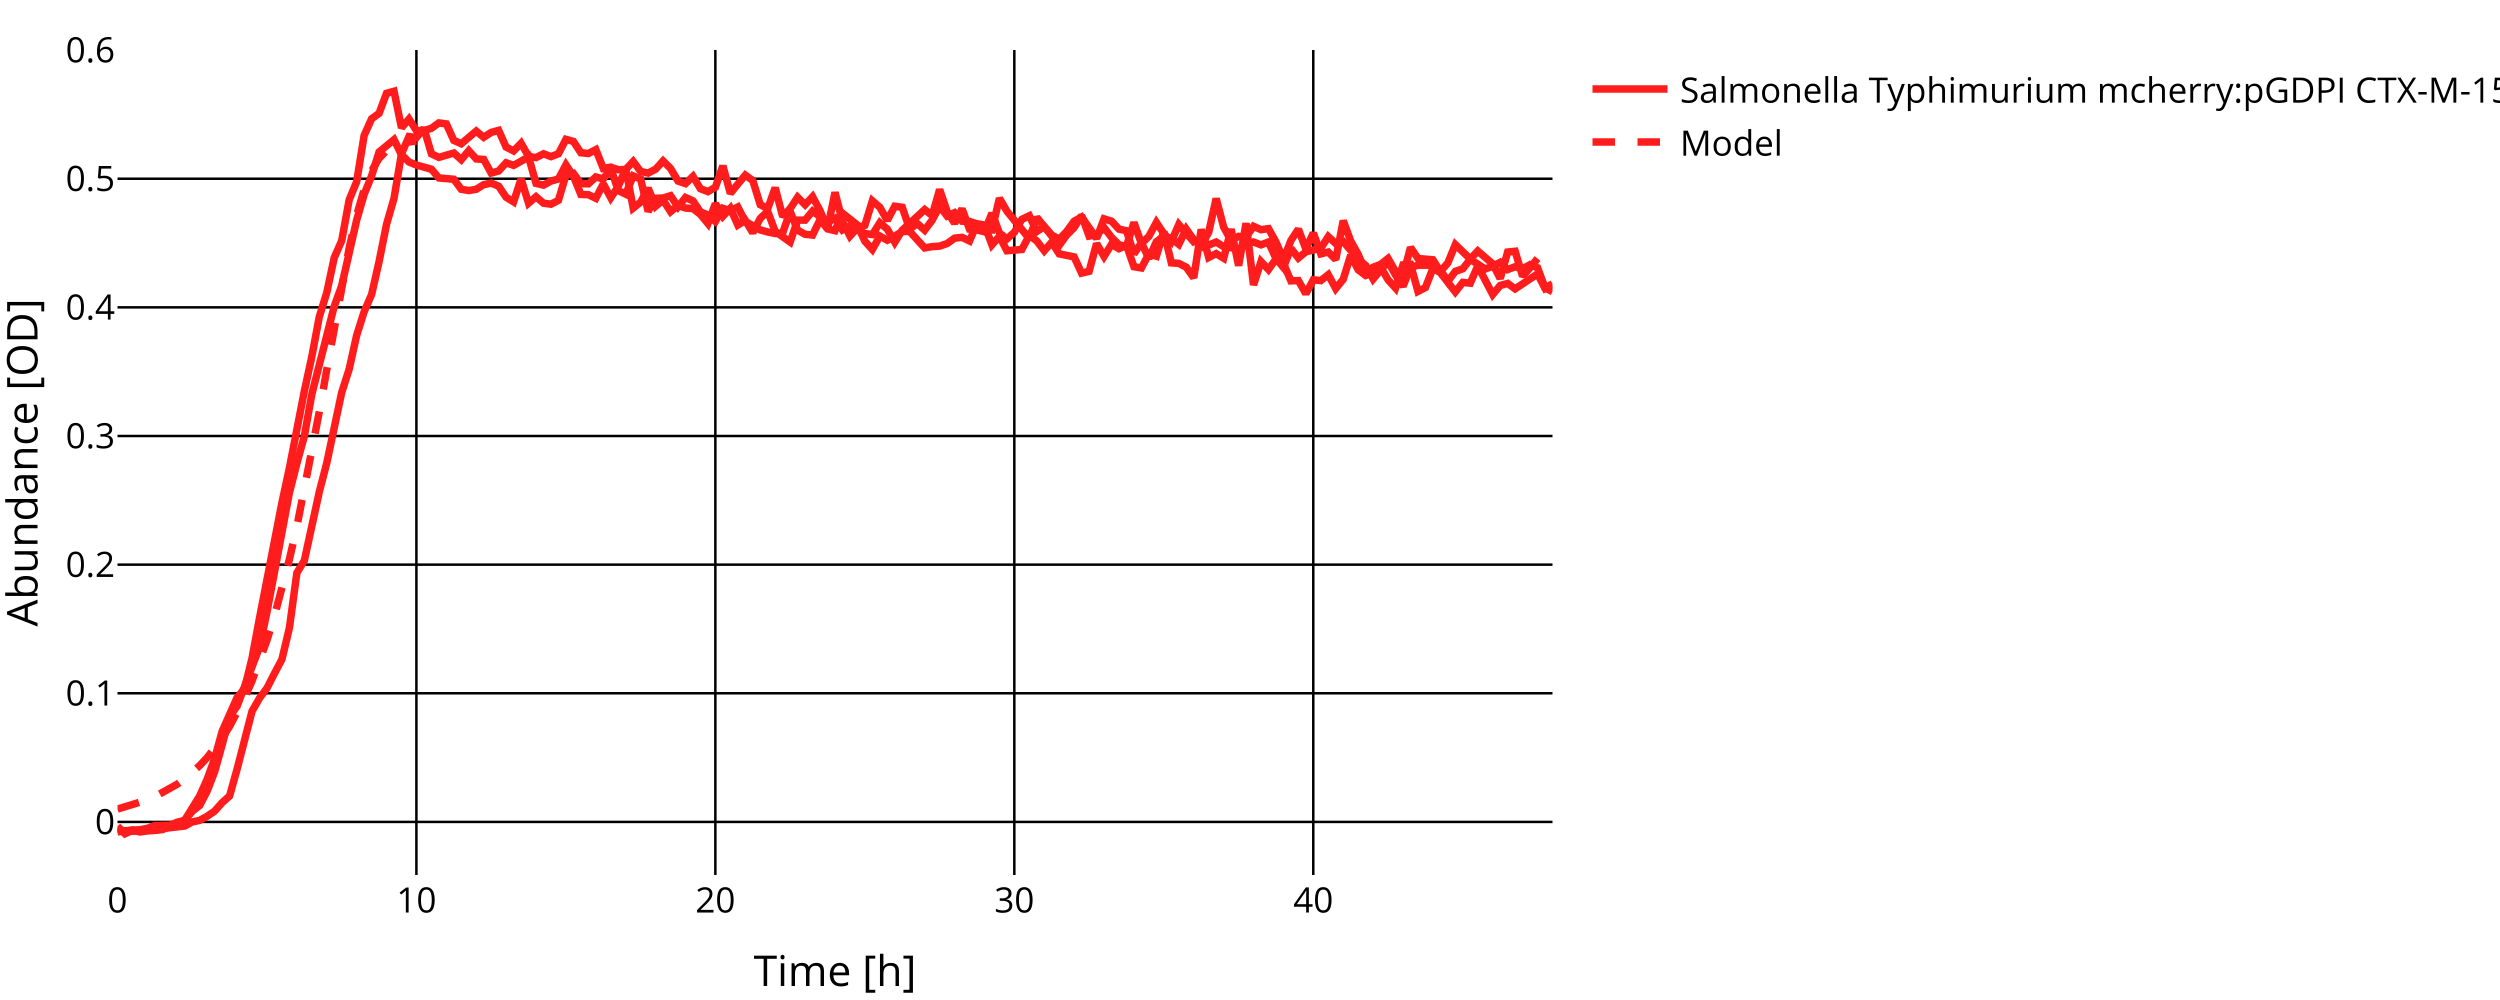
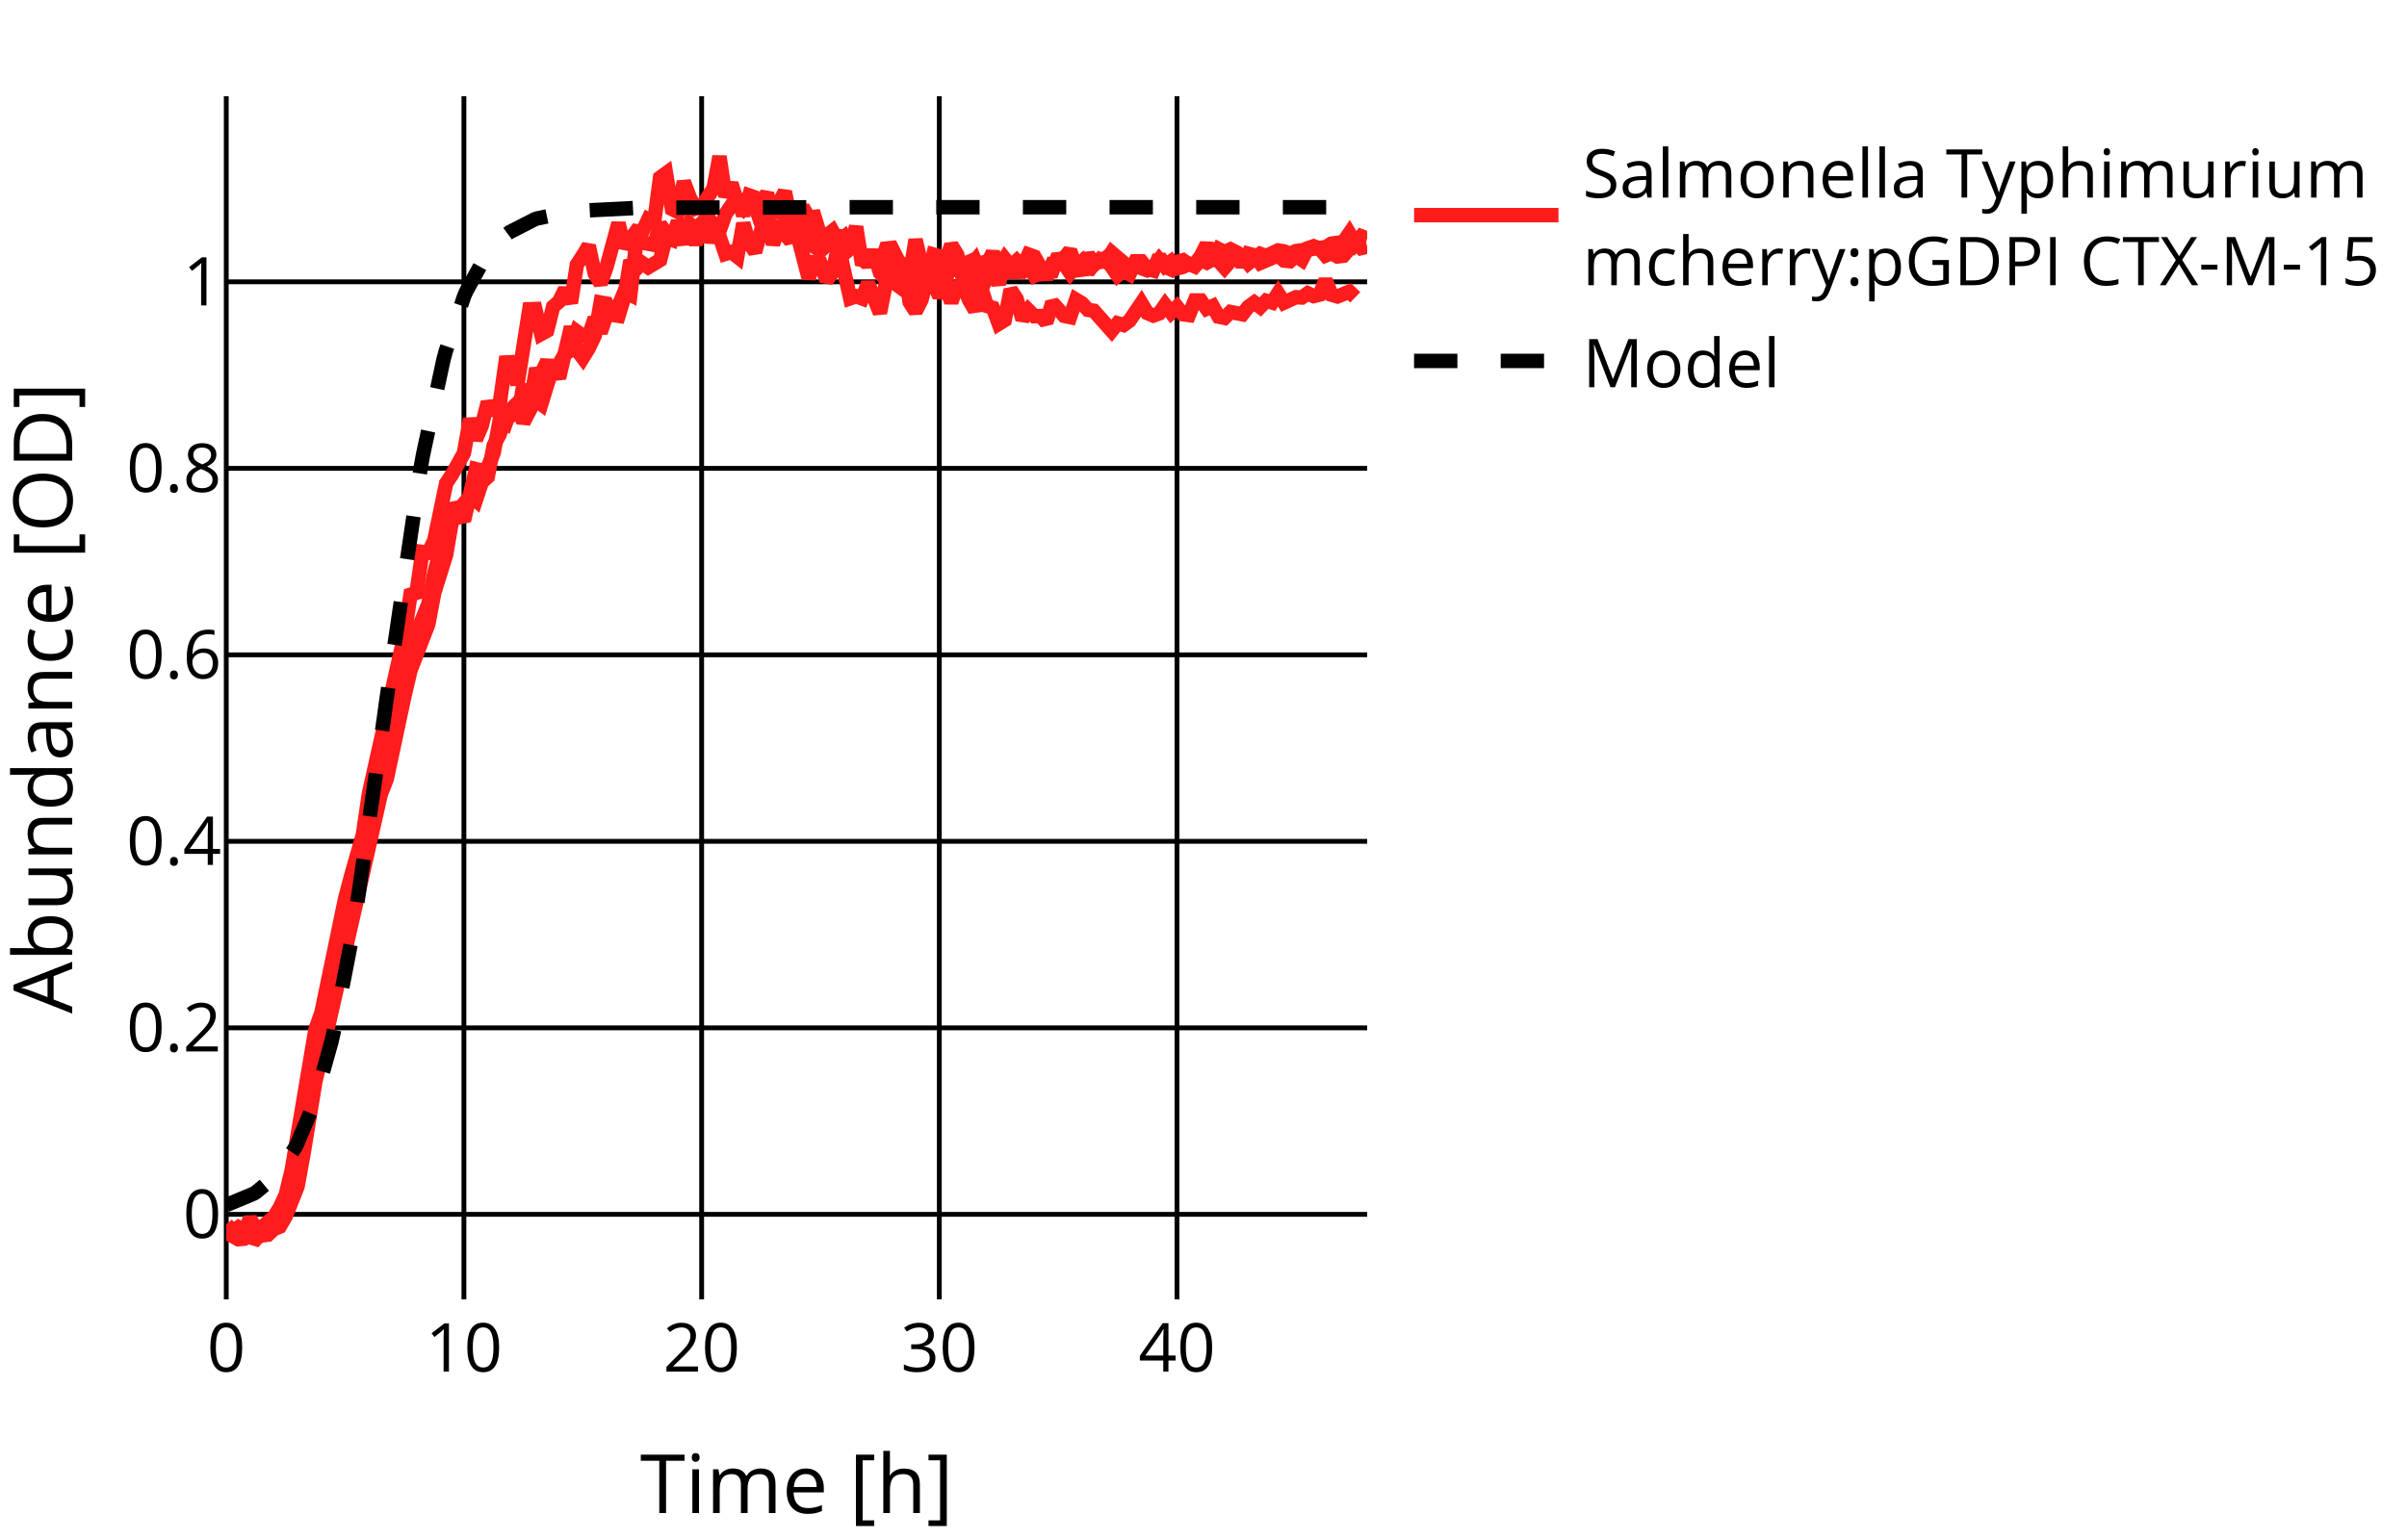
- <svg xmlns="http://www.w3.org/2000/svg" class="main-svg" width="1000" height="400" style="" viewBox="0 0 1000 400">
-   <rect x="0" y="0" width="1000" height="400" style="fill: rgb(255, 255, 255); fill-opacity: 1;" />
-   <defs id="defs-517d58">
+ <svg xmlns="http://www.w3.org/2000/svg" class="main-svg" width="500" height="320" style="" viewBox="0 0 500 320">
+   <rect x="0" y="0" width="500" height="320" style="fill: rgb(255, 255, 255); fill-opacity: 1;" />
+   <defs id="defs-7e551f">
    <g class="clips">
-       <clipPath id="clip517d58xyplot" class="plotclip">
-         <rect width="574" height="330" />
-       </clipPath>
-       <clipPath class="axesclip" id="clip517d58x">
-         <rect x="47" y="0" width="574" height="400" />
-       </clipPath>
-       <clipPath class="axesclip" id="clip517d58y">
-         <rect x="0" y="20" width="1000" height="330" />
-       </clipPath>
-       <clipPath class="axesclip" id="clip517d58xy">
-         <rect x="47" y="20" width="574" height="330" />
+       <clipPath id="clip7e551fxyplot" class="plotclip">
+         <rect width="237" height="250" />
+       </clipPath>
+       <clipPath class="axesclip" id="clip7e551fx">
+         <rect x="47" y="0" width="237" height="320" />
+       </clipPath>
+       <clipPath class="axesclip" id="clip7e551fy">
+         <rect x="0" y="20" width="500" height="250" />
+       </clipPath>
+       <clipPath class="axesclip" id="clip7e551fxy">
+         <rect x="47" y="20" width="237" height="250" />
      </clipPath>
    </g>
    <g class="gradients" />
    <g class="patterns" />
  </defs>
  <g class="bglayer" />
  <g class="layer-below">
    <g class="imagelayer" />
    <g class="shapelayer" />
  </g>
  <g class="cartesianlayer">
    <g class="subplot xy">
      <g class="layer-subplot">
        <g class="shapelayer" />
        <g class="imagelayer" />
      </g>
      <g class="minor-gridlayer">
        <g class="x" />
        <g class="y" />
      </g>
      <g class="gridlayer">
        <g class="x">
-           <path class="xgrid crisp" transform="translate(166.56,0)" d="M0,20v330" style="stroke: rgb(0, 0, 0); stroke-opacity: 1; stroke-width: 1px;" />
-           <path class="xgrid crisp" transform="translate(286.14,0)" d="M0,20v330" style="stroke: rgb(0, 0, 0); stroke-opacity: 1; stroke-width: 1px;" />
-           <path class="xgrid crisp" transform="translate(405.73,0)" d="M0,20v330" style="stroke: rgb(0, 0, 0); stroke-opacity: 1; stroke-width: 1px;" />
-           <path class="xgrid crisp" transform="translate(525.31,0)" d="M0,20v330" style="stroke: rgb(0, 0, 0); stroke-opacity: 1; stroke-width: 1px;" />
+           <path class="xgrid crisp" transform="translate(96.37,0)" d="M0,20v250" style="stroke: rgb(0, 0, 0); stroke-opacity: 1; stroke-width: 1px;" />
+           <path class="xgrid crisp" transform="translate(145.75,0)" d="M0,20v250" style="stroke: rgb(0, 0, 0); stroke-opacity: 1; stroke-width: 1px;" />
+           <path class="xgrid crisp" transform="translate(195.12,0)" d="M0,20v250" style="stroke: rgb(0, 0, 0); stroke-opacity: 1; stroke-width: 1px;" />
+           <path class="xgrid crisp" transform="translate(244.49,0)" d="M0,20v250" style="stroke: rgb(0, 0, 0); stroke-opacity: 1; stroke-width: 1px;" />
        </g>
        <g class="y">
-           <path class="ygrid crisp" transform="translate(0,277.31)" d="M47,0h574" style="stroke: rgb(0, 0, 0); stroke-opacity: 1; stroke-width: 1px;" />
-           <path class="ygrid crisp" transform="translate(0,225.86)" d="M47,0h574" style="stroke: rgb(0, 0, 0); stroke-opacity: 1; stroke-width: 1px;" />
-           <path class="ygrid crisp" transform="translate(0,174.4)" d="M47,0h574" style="stroke: rgb(0, 0, 0); stroke-opacity: 1; stroke-width: 1px;" />
-           <path class="ygrid crisp" transform="translate(0,122.94)" d="M47,0h574" style="stroke: rgb(0, 0, 0); stroke-opacity: 1; stroke-width: 1px;" />
-           <path class="ygrid crisp" transform="translate(0,71.49)" d="M47,0h574" style="stroke: rgb(0, 0, 0); stroke-opacity: 1; stroke-width: 1px;" />
+           <path class="ygrid crisp" transform="translate(0,213.58)" d="M47,0h237" style="stroke: rgb(0, 0, 0); stroke-opacity: 1; stroke-width: 1px;" />
+           <path class="ygrid crisp" transform="translate(0,174.82)" d="M47,0h237" style="stroke: rgb(0, 0, 0); stroke-opacity: 1; stroke-width: 1px;" />
+           <path class="ygrid crisp" transform="translate(0,136.07)" d="M47,0h237" style="stroke: rgb(0, 0, 0); stroke-opacity: 1; stroke-width: 1px;" />
+           <path class="ygrid crisp" transform="translate(0,97.32)" d="M47,0h237" style="stroke: rgb(0, 0, 0); stroke-opacity: 1; stroke-width: 1px;" />
+           <path class="ygrid crisp" transform="translate(0,58.56)" d="M47,0h237" style="stroke: rgb(0, 0, 0); stroke-opacity: 1; stroke-width: 1px;" />
        </g>
      </g>
      <g class="zerolinelayer">
-         <path class="yzl zl crisp" transform="translate(0,328.77)" d="M47,0h574" style="stroke: rgb(0, 0, 0); stroke-opacity: 1; stroke-width: 1px;" />
+         <path class="xzl zl crisp" transform="translate(47,0)" d="M0,20v250" style="stroke: rgb(0, 0, 0); stroke-opacity: 1; stroke-width: 1px;" />
+         <path class="yzl zl crisp" transform="translate(0,252.33)" d="M47,0h237" style="stroke: rgb(0, 0, 0); stroke-opacity: 1; stroke-width: 1px;" />
      </g>
      <g class="layer-between">
        <g class="shapelayer" />
        <g class="imagelayer" />
      </g>
      <path class="xlines-below" />
      <path class="ylines-below" />
      <g class="overlines-below" />
      <g class="xaxislayer-below" />
      <g class="yaxislayer-below" />
      <g class="overaxes-below" />
      <g class="overplot">
-         <g class="xy" transform="translate(47,20)" clip-path="url(#clip517d58xyplot)">
+         <g class="xy" transform="translate(47,20)" clip-path="url(#clip7e551fxyplot)">
          <g class="scatterlayer mlayer">
-             <g class="trace scatter trace43d4cc" style="stroke-miterlimit: 2; opacity: 1;">
-               <g class="fills" />
-               <g class="errorbars" />
-               <g class="lines">
-                 <path class="js-line" d="M0,311.65L2.98,312.47L5.97,312.47L11.95,311.34L14.94,310.21L20.92,310.1L23.91,308.87L26.9,308.15L29.89,304.55L32.88,302.18L35.87,296.42L38.86,288.7L41.85,278L44.84,266.68L47.83,262.46L56.8,238.89L59.79,224.79L68.75,177.14L71.74,165.41L74.73,154.5L77.72,137.73L86.69,102.53L89.68,94.3L95.66,68.06L98.65,57.77L101.64,50.36L104.63,40.79L110.61,35.85L113.6,41.92L116.59,44.8L119.58,46.04L125.56,47.68L128.55,51.18L134.52,51.7L137.51,55.71L140.5,56.22L143.49,55.71L146.48,53.86L149.47,53.24L152.46,54.47L155.45,58.9L158.44,60.75L161.43,51.59L164.42,61.27L167.41,58.69L170.4,61.27L173.39,61.68L176.38,60.13L179.37,50.05L182.36,49.33L185.35,53.44L188.34,53.55L191.33,50.77L194.32,51.59L197.31,47.37L200.3,56.22L203.29,57.66L206.28,50.36L209.26,51.59L212.25,64.56L215.24,59.31L218.23,59.21L221.22,58.28L224.21,62.71L227.2,59L230.19,60.34L233.18,64.77L236.17,66L239.16,68.57L242.15,63.32L245.14,64.35L248.13,62.81L251.12,68.57L257.1,71.97L260.09,72.79L263.08,73.41L266.07,73.2L269.06,64.56L272.05,72.07L275.04,73.72L278.03,74.03L281.02,67.85L284.01,71.56L287,72.28L289.99,65.28L295.96,70.01L298.95,76.5L301.94,79.79L304.93,74.44L307.92,76.09L310.91,74.44L313.9,72.59L316.89,72.59L322.87,79.17L325.86,78.66L328.85,78.45L331.84,77.42L334.83,75.26L337.82,74.95L340.81,76.39L343.8,69.5L346.79,70.01L349.78,77.94L352.77,74.54L355.76,80.3L361.74,79.79L364.73,74.13L367.72,76.39L370.71,80.3L373.69,76.91L376.68,81.54L382.66,82.77L385.65,89.26L388.64,88.54L391.63,77.42L394.62,82.57L397.61,77.73L400.6,79.48L403.59,78.14L406.58,86.69L409.57,87.2L412.56,81.54L415.55,82.47L418.54,72.59L421.53,85.14L424.52,85.35L427.51,86.89L430.5,91.11L433.49,71.76L436.48,82.98L439.47,81.44L442.46,83.29L445.45,71.66L448.44,86.27L451.42,69.29L454.41,93.99L457.4,84.63L460.39,87.82L463.38,83.6L466.37,85.35L469.36,92.35L472.35,92.24L475.34,97.49L478.33,91.93L481.32,92.24L484.31,89.88L487.3,95.43L490.29,91.73L493.28,82.05L496.27,87.92L499.26,90.18L502.25,88.95L505.24,86.79L508.23,91.93L511.22,95.23L514.21,85.96L517.2,85.76L520.19,96.56L523.18,95.02L526.17,87.3L529.15,89.05L535.13,96.77L538.12,92.96L541.11,93.27L544.1,86.38L550.08,97.8L553.07,94.2L556.06,93.37L559.05,95.54L568.02,89.57L571.01,95.33L574,93.48" style="vector-effect: none; fill: none; stroke: rgb(255, 28, 28); stroke-opacity: 1; stroke-width: 3px; opacity: 1;" />
-               </g>
-               <g class="points" />
-               <g class="text" />
-             </g>
-             <g class="trace scatter trace77ef39" style="stroke-miterlimit: 2; opacity: 1;">
-               <g class="fills" />
-               <g class="errorbars" />
-               <g class="lines">
-                 <path class="js-line" d="M0,312.78L5.98,311.96L8.96,312.06L14.94,312.16L17.93,311.44L26.9,310.41L29.89,308.77L32.88,308.15L35.87,306.5L38.86,304.44L41.85,301.05L44.84,298.37L47.83,287.67L53.81,264.51L56.8,259.27L59.79,255.25L62.78,249.39L65.77,243.73L68.76,231.17L71.75,209.15L74.74,204.21L80.72,176.73L83.7,165.21L89.68,137.01L92.67,127.64L95.66,114.16L98.65,104.69L101.64,97.8L104.63,84.63L107.62,69.7L110.61,59.31L113.6,41.51L116.59,34.61L119.58,35.02L122.57,31.32L125.56,41.51L128.55,42.95L134.53,41.2L137.52,43.87L140.51,40.27L143.5,43.57L146.49,43.77L149.48,49.23L152.46,48.4L155.46,45.11L158.44,46.14L161.43,44.49L164.42,42.74L167.41,53.34L170.4,54.06L173.39,52.42L176.38,51.59L179.37,45.93L182.36,50.46L185.35,57.77L188.34,57.87L191.33,59.31L194.32,53.55L197.31,59.1L200.3,54.58L203.29,47.37L206.28,63.22L209.27,60.85L212.26,55.3L215.25,62.5L218.24,60.03L221.23,64.66L224.22,62.19L227.21,63.22L230.2,63.43L233.19,65.79L236.17,69.4L239.16,61.47L242.15,66.51L245.14,63.32L248.13,70.01L251.12,68.16L254.11,73.1L257.1,67.34L260.09,64.56L263.08,72.59L269.06,76.81L272.05,68.06L275.04,68.06L278.03,64.46L284.01,68.88L287,67.34L289.99,71.97L292.98,70.32L298.96,73.41L301.95,73.82L304.94,69.09L307.93,71.66L310.92,76.91L313.9,72.07L322.87,63.84L325.86,66.21L328.85,55.81L331.84,64.56L334.83,69.29L337.82,63.53L340.81,71.66L343.8,71.97L346.79,72.69L349.78,65.28L352.77,73.2L355.76,75.57L358.75,72.9L361.74,67.75L364.73,66.31L367.72,72.59L370.71,70.63L373.7,74.03L376.69,75.67L379.68,72.59L382.67,68.47L385.66,66.82L391.64,75.36L394.62,67.54L397.61,68.47L400.6,71.66L403.59,72.28L406.58,81.54L409.57,77.11L412.56,83.39L415.55,76.7L418.54,74.44L421.53,75.36L424.52,77.73L427.51,71.66L430.5,75.88L433.49,78.35L436.48,72.9L439.47,59.41L442.46,70.84L445.45,76.29L448.44,74.54L451.43,74.85L454.42,70.53L457.41,71.87L460.4,71.45L463.39,76.81L466.38,83.8L469.37,76.19L472.35,71.66L475.34,79.58L478.33,73.2L481.32,81.54L484.31,80.82L487.3,83.8L490.29,68.26L493.28,76.39L496.27,81.75L499.26,88.85L502.25,86.89L505.24,85.76L508.23,83.39L511.22,88.64L514.21,90.29L517.2,78.97L520.19,83.39L526.17,83.91L529.16,88.64L532.15,85.14L535.14,77.83L541.12,83.6L544.11,80.41L550.09,85.55L553.08,91.42L556.06,80.82L559.05,80.51L562.04,90.49L565.03,87.1L568.02,83.39" style="vector-effect: none; fill: none; stroke: rgb(255, 28, 28); stroke-opacity: 1; stroke-width: 3px; opacity: 1;" />
-               </g>
-               <g class="points" />
-               <g class="text" />
-             </g>
-             <g class="trace scatter tracef893d4" style="stroke-miterlimit: 2; opacity: 1;">
-               <g class="fills" />
-               <g class="errorbars" />
-               <g class="lines">
-                 <path class="js-line" d="M0,310.52L2.98,313.5L5.97,312.16L8.96,312.78L11.95,312.37L17.93,311.85L20.92,310.52L23.91,309.69L26.9,308.05L32.88,298.37L35.87,291.68L38.86,283.45L41.85,272.54L47.83,259.06L50.82,255.46L53.81,243.31L56.8,227.26L65.76,181.16L68.75,167.26L74.73,136.49L77.72,122.7L80.71,106.75L83.7,97.08L86.69,83.08L89.68,76.29L92.67,59.93L95.66,52.72L98.65,34.2L101.64,27.51L104.63,25.35L107.62,17.32L110.61,16.5L113.6,31.11L116.59,27.61L119.58,32.25L122.57,32.25L125.56,31.32L128.55,29.16L131.54,29.57L134.52,36.16L137.51,37.49L143.49,32.45L146.48,34.92L149.47,32.97L152.46,32.14L155.45,38.83L158.44,40.38L161.43,37.29L164.42,42.54L167.41,43.05L170.4,41.51L173.39,42.64L176.38,41.51L179.37,35.74L182.36,36.57L185.35,41.1L188.34,41.4L191.33,39.86L194.32,47.37L197.31,46.86L200.3,47.89L203.29,47.78L206.28,44.59L209.27,48.61L212.26,49.23L215.24,47.68L218.23,44.39L221.22,47.37L224.21,52.42L227.2,53.44L230.19,50.56L233.18,55.5L236.17,56.64L239.16,54.89L242.15,46.34L245.14,57.36L248.13,53.65L251.12,50.05L254.11,52.21L257.1,61.88L260.09,63.43L263.08,55.09L266.07,66.62L269.06,63.43L272.05,58.9L275.04,61.88L278.03,58.69L281.02,64.25L284.01,71.66L287,56.94L289.99,68.57L292.98,74.44L295.96,71.15L298.95,70.12L301.94,60.34L304.93,62.91L307.92,68.16L310.91,62.5L313.9,62.91L316.89,71.66L319.88,69.4L322.87,72.07L325.86,68.06L328.85,62.5L331.84,66.41L334.83,65.07L337.82,68.47L340.81,68.57L343.8,69.6L346.79,71.76L349.78,71.97L352.77,59.31L355.76,64.46L364.73,75.47L367.72,66.93L376.68,78.14L379.67,74.03L382.66,71.04L385.65,66.21L388.64,74.44L391.63,73.92L394.62,71.04L397.61,74.95L400.6,77.94L403.59,78.56L406.58,68.98L409.57,77.42L412.56,74.54L415.55,68.98L418.54,73.51L421.53,76.6L424.52,69.81L427.51,73.31L430.5,76.7L433.49,75.57L436.48,78.04L439.47,76.81L442.46,78.66L445.45,79.07L448.44,79.89L451.43,77.53L454.42,76.81L457.4,77.94L460.39,76.81L463.38,83.39L466.37,86.99L469.36,79.38L472.35,83.19L475.34,80.72L481.32,79.28L484.31,74.64L487.3,77.42L490.29,76.6L496.27,83.7L499.26,86.17L502.25,91.62L505.24,88.02L508.23,84.63L511.22,89.98L514.21,94.51L517.2,86.99L520.19,86.07L523.18,86.07L526.17,86.17L529.16,88.02L532.14,92.55L535.13,88.54L538.12,87.51L541.11,83.7L547.09,87.61L550.08,86.48L553.07,84.94L556.06,87.82L559.05,86.69L562.04,87.51L565.03,85.86L568.02,87.1L571.01,95.12L574,96.67" style="vector-effect: none; fill: none; stroke: rgb(255, 28, 28); stroke-opacity: 1; stroke-width: 3px; opacity: 1;" />
-               </g>
-               <g class="points" />
-               <g class="text" />
-             </g>
-             <g class="trace scatter tracecc7e4d" style="stroke-miterlimit: 2; opacity: 1;">
-               <g class="fills" />
-               <g class="errorbars" />
-               <g class="lines">
-                 <path class="js-line" d="M0,303.62L11.95,299.94L14.94,298.67L23.91,293.67L26.9,291.5L32.88,286.23L35.87,283.03L41.85,275.25L44.84,270.54L50.82,259.18L53.81,252.37L59.79,236.07L62.78,226.42L68.75,203.77L71.74,190.68L80.71,144.78L83.7,127.9L92.67,79.22L95.66,66.17L98.65,55.83L101.64,48.34L104.63,43.34L107.62,40.24L113.6,37.35L116.59,36.77L119.58,36.45" style="vector-effect: none; fill: none; stroke: rgb(255, 28, 28); stroke-opacity: 1; stroke-dasharray: 9px, 9px; stroke-width: 3px; opacity: 1;" />
+             <g class="trace scatter traced3008d" style="stroke-miterlimit: 2; opacity: 1;">
+               <g class="fills" />
+               <g class="errorbars" />
+               <g class="lines">
+                 <path class="js-line" d="M0.01,236.08L2.48,237.5L3.71,237.4L4.95,236.5L6.18,236.89L8.65,236.56L9.88,235.4L11.12,234.88L12.35,232.75L14.82,226.52L16.06,219.67L18.52,204.69L19.76,199.49L32.1,145.04L33.34,141.87L37.04,124.53L38.27,119.3L41.98,109.68L43.21,103.18L45.68,95.27L46.91,88.01L48.15,87.52L49.38,84.61L50.62,83.16L51.85,77.48L53.08,77.8L54.32,77.12L55.55,74.09L56.79,67.43L58.02,68.05L59.26,64.53L60.49,67.18L61.73,59.91L62.96,64.88L64.19,57.71L65.43,57.62L66.66,55.06L67.9,58.36L69.13,55.68L70.37,53.45L71.6,52.8L72.83,48.9L74.07,49.8L75.3,49.77L76.54,46.12L77.77,49.09L79.01,45.34L81.47,43.54L82.71,40.63L83.94,41.24L85.18,30.17L88.88,30.88L90.11,26.65L91.35,28.39L92.58,28.65L93.82,28.13L95.05,30.52L96.29,26.52L97.52,27.65L99.99,25.06L101.22,26.81L102.46,28L103.69,24.51L106.16,20.9L107.39,24.71L108.63,20.61L109.86,21.03L111.1,22.03L112.33,20.22L113.57,25L114.8,22.25L116.04,19.83L117.27,25.77L118.5,25.87L119.74,23.03L120.97,25.19L122.21,25.06L123.44,29.07L124.68,28.97L125.91,28L127.14,30.23L128.38,28.39L129.61,30.97L130.85,27.13L132.08,35.01L133.32,33.07L134.55,33.1L135.78,35.24L137.02,31.65L138.25,31.52L139.49,33.98L141.96,37.3L143.19,29.81L144.43,35.07L145.66,37.01L146.89,35.88L148.13,38.34L150.6,30.91L151.83,32.88L153.07,38.24L154.3,35.66L155.53,34.17L156.77,37.17L158,38.05L159.24,36.17L160.47,39.01L161.71,34.2L162.94,36.5L164.17,36.53L165.41,36.46L166.64,35.27L167.88,37.3L169.11,36.75L171.58,36.43L172.81,33.01L175.28,36.66L176.52,34.98L177.75,36.92L178.99,32.81L180.22,35.07L181.45,33.88L182.69,34.43L183.92,32.49L187.63,35.66L188.86,35.27L191.33,36.17L192.56,35.66L193.8,33.98L195.03,35.43L196.27,35.98L197.5,34.43L198.74,34.07L199.97,34.95L201.2,34.85L202.44,33.23L203.67,30.78L204.91,33.85L206.14,31.75L207.38,32.39L208.61,31.81L209.84,32.43L211.08,35.2L212.31,32.72L213.55,33.04L214.78,34.65L218.48,33.07L219.72,34.14L220.95,34.27L222.19,33.17L223.42,33.98L224.66,31.59L225.89,31.17L227.13,31.65L228.36,33.1L229.59,32.59L230.83,33.3L232.06,33.14L234.53,30.26L235.77,31.55L237,31.26" style="vector-effect: none; fill: none; stroke: rgb(255, 28, 28); stroke-opacity: 1; stroke-width: 3px; opacity: 1;" />
+               </g>
+               <g class="points" />
+               <g class="text" />
+             </g>
+             <g class="trace scatter tracef307c1" style="stroke-miterlimit: 2; opacity: 1;">
+               <g class="fills" />
+               <g class="errorbars" />
+               <g class="lines">
+                 <path class="js-line" d="M0.01,235.53L2.48,236.63L3.71,236.72L6.18,237.47L7.42,236.11L8.65,234.53L9.88,234.72L11.12,233.92L12.35,230.43L14.82,222.39L16.06,213.86L18.52,200.26L19.76,197.87L20.99,189.35L22.23,186.34L24.7,171.62L25.93,166.97L30.87,147.07L32.1,138.71L33.34,134.45L34.57,126.79L35.81,125.57L37.04,117.72L41.98,105.51L43.21,99.12L46.91,84.87L48.15,86.46L49.38,88.17L50.62,82.87L51.85,83.94L53.09,80.19L54.32,79.09L55.55,72.57L56.79,70.28L58.02,66.08L60.49,63.75L61.73,67.76L64.19,63.07L65.43,63.98L67.9,55.97L69.13,58.55L71.6,47.96L72.84,52.71L74.07,54.35L75.3,52.35L76.54,49.77L77.77,42.86L79.01,43.08L80.24,45.44L81.48,45.63L82.71,41.63L83.94,34.17L85.18,35.88L86.41,34.65L87.65,35.53L90.12,34.04L91.35,29.33L92.58,29.81L93.82,26.03L95.05,29.81L96.29,28.07L97.52,30.52L98.76,27.97L99.99,29.16L101.22,29.23L102.46,29.13L103.69,32.75L104.93,32.36L106.16,33.33L107.4,26.42L108.63,30.46L109.86,32.33L111.1,27.94L112.33,25.22L113.57,30.75L114.8,27.19L116.04,26.77L117.27,22.35L118.51,28.32L120.97,37.75L122.21,34.53L123.44,34.69L124.68,38.27L125.91,36.72L127.15,31.04L129.61,41.99L130.85,41.57L132.08,42.02L133.32,38.82L135.79,45.02L137.02,38.85L138.25,38.4L139.49,39.3L140.72,34.2L141.96,42.79L143.19,44.73L144.43,42.28L145.66,37.43L146.89,38.79L148.13,41.57L149.36,39.4L150.6,42.76L151.83,39.6L153.07,39.14L154.3,42.34L155.54,44.47L156.77,39.56L158,43.57L159.24,43.96L160.47,47.28L161.71,46.51L162.94,40.21L164.18,42.11L165.41,46.35L166.64,44.47L167.88,45.7L169.11,45.67L170.35,46.99L171.58,42.86L174.05,45.63L175.28,45.89L176.52,42.28L177.75,43.02L178.99,44.38L180.22,44.57L183.92,48.74L185.16,47.18L186.39,47.54L187.63,46.64L190.1,42.99L191.33,45.05L192.57,45.57L193.8,45.12L195.03,43.37L196.27,44.96L197.5,43.76L198.74,45.31L199.97,45.47L201.21,42.44L202.44,42.44L203.67,44.15L204.91,43.6L206.14,45.8L207.38,46.05L208.61,44.83L211.08,45.31L212.31,43.76L213.55,42.86L214.78,43.79L216.02,42.5L217.25,42.86L218.49,40.95L219.72,42.89L222.19,41.76L223.42,41.82L224.66,40.95L225.89,41.53L227.13,41.21L228.36,38.21L229.59,41.24L230.83,41.6L233.3,40.6L234.53,41.79" style="vector-effect: none; fill: none; stroke: rgb(255, 28, 28); stroke-opacity: 1; stroke-width: 3px; opacity: 1;" />
+               </g>
+               <g class="points" />
+               <g class="text" />
+             </g>
+             <g class="trace scatter tracecb776f" style="stroke-miterlimit: 2; opacity: 1;">
+               <g class="fills" />
+               <g class="errorbars" />
+               <g class="lines">
+                 <path class="js-line" d="M0.01,234.34L1.24,235.89L2.48,235.05L3.71,235.89L4.95,233.2L6.18,235.43L7.42,234.98L9.88,232.91L11.12,230.91L12.35,228.26L13.59,223.16L18.52,193.93L19.76,190.45L24.7,166.68L25.93,162.03L28.4,153.34L29.63,144.91L37.04,111.84L38.27,103.57L39.51,103.18L40.74,94.69L41.98,94.85L43.21,92.27L45.68,80.42L46.91,78.58L49.38,74.12L50.62,67.05L51.85,71.31L53.08,68.44L54.32,63.59L55.55,65.95L56.79,63.95L58.02,55.32L59.26,55.26L60.49,59.88L62.96,44.25L64.19,44.21L65.43,49.38L66.66,48.7L67.9,43.73L69.13,42.66L70.37,40.11L71.6,42.92L72.83,35.01L74.07,33.1L75.3,31.07L76.54,36.85L77.77,38.92L79.01,35.43L81.47,26.39L82.71,31.36L85.18,28.03L86.41,28.23L87.65,25.58L88.88,26.19L90.11,16.92L91.35,16.02L92.58,23.42L93.82,24.03L95.05,17.76L96.29,21.06L97.52,23.32L98.76,22.9L101.22,19.12L102.46,12.5L103.69,20.83L104.93,18.15L106.16,21.99L107.4,23.29L108.63,21.77L109.86,22.8L111.1,26.45L112.33,26.42L114.8,27.39L116.04,28.65L117.27,30.13L118.5,24.29L119.74,32.56L120.97,25.48L122.21,31.3L123.44,32.1L124.68,31.04L125.91,28.42L127.14,30.36L128.38,29.29L129.61,31.68L130.85,30.68L133.32,35.17L134.55,32.49L135.79,36.69L137.02,38.01L138.25,33.91L139.49,37.33L140.72,35.43L141.96,38.98L143.19,40.08L144.43,33.2L145.66,38.11L146.89,32.88L148.13,33.23L149.36,39.05L150.6,33.07L151.83,37.01L153.07,34.91L154.3,34.4L155.53,40.02L156.77,33.91L158,35.01L159.24,32.49L160.47,35.78L161.71,33.75L162.94,35.3L164.17,34.2L165.41,35.53L166.64,32.88L167.88,33.33L169.11,35.49L170.35,37.79L171.58,34.82L172.82,34.78L174.05,33.65L175.28,32.07L176.52,35.53L177.75,34.4L178.99,36.59L180.22,34.46L181.46,34.43L182.69,33.59L183.92,35.43L185.16,37.24L186.39,36.2L187.63,36.95L188.86,34.3L190.1,34.3L191.33,35.85L192.56,36.2L193.8,33.27L195.03,35.2L196.27,34.3L197.5,35.78L198.74,35.46L199.97,34.82L201.2,35.36L202.44,33.98L203.67,34.56L204.91,33.88L206.14,34.23L207.38,35.62L208.61,34.2L211.08,33.17L212.31,34.72L214.78,32.75L216.02,33.2L218.48,32.04L219.72,32.23L220.95,32.75L222.19,32.17L228.36,31.36L229.59,30.62L232.06,30.29L233.3,28.49L234.53,30.59L235.77,29.1L237,29.58" style="vector-effect: none; fill: none; stroke: rgb(255, 28, 28); stroke-opacity: 1; stroke-width: 3px; opacity: 1;" />
+               </g>
+               <g class="points" />
+               <g class="text" />
+             </g>
+             <g class="trace scatter trace118b8d" style="stroke-miterlimit: 2; opacity: 1;">
+               <g class="fills" />
+               <g class="errorbars" />
+               <g class="lines">
+                 <path class="js-line" d="M0,230.4L5.7,228.03L6.17,227.74L9.97,224.59L10.45,224.07L14.25,218.56L14.72,217.67L18.05,209.79L18.52,208.39L21.85,196.45L22.32,194.4L26.12,174.78L26.6,171.93L32.77,129.09L33.25,125.56L40.37,77.28L40.85,74.62L45.12,54.73L45.6,52.96L49.39,41.61L49.87,40.51L53.67,33.61L54.14,32.95L58.42,28.57L58.89,28.22L64.12,25.55L64.59,25.39L71.72,23.92L72.19,23.86L85.97,23.17L86.44,23.17L127.29,23.06L127.76,23.06L237,23.06" style="vector-effect: none; fill: none; stroke: rgb(0, 0, 0); stroke-opacity: 1; stroke-dasharray: 9px, 9px; stroke-width: 3px; opacity: 1;" />
              </g>
              <g class="points" />
              <g class="text" />
            </g>
          </g>
        </g>
      </g>
      <path class="xlines-above crisp" d="M0,0" style="fill: none;" />
      <path class="ylines-above crisp" d="M0,0" style="fill: none;" />
      <g class="overlines-above" />
      <g class="xaxislayer-above">
        <g class="xtick">
-           <text text-anchor="middle" x="0" y="365" transform="translate(46.97,0)" style="font-family: 'Open Sans', verdana, arial, sans-serif; font-size: 14px; fill: rgb(0, 0, 0); fill-opacity: 1; white-space: pre; opacity: 1;">0</text>
-         </g>
-         <g class="xtick">
-           <text text-anchor="middle" x="0" y="365" style="font-family: 'Open Sans', verdana, arial, sans-serif; font-size: 14px; fill: rgb(0, 0, 0); fill-opacity: 1; white-space: pre; opacity: 1;" transform="translate(166.56,0)">10</text>
-         </g>
-         <g class="xtick">
-           <text text-anchor="middle" x="0" y="365" style="font-family: 'Open Sans', verdana, arial, sans-serif; font-size: 14px; fill: rgb(0, 0, 0); fill-opacity: 1; white-space: pre; opacity: 1;" transform="translate(286.14,0)">20</text>
-         </g>
-         <g class="xtick">
-           <text text-anchor="middle" x="0" y="365" style="font-family: 'Open Sans', verdana, arial, sans-serif; font-size: 14px; fill: rgb(0, 0, 0); fill-opacity: 1; white-space: pre; opacity: 1;" transform="translate(405.73,0)">30</text>
-         </g>
-         <g class="xtick">
-           <text text-anchor="middle" x="0" y="365" style="font-family: 'Open Sans', verdana, arial, sans-serif; font-size: 14px; fill: rgb(0, 0, 0); fill-opacity: 1; white-space: pre; opacity: 1;" transform="translate(525.31,0)">40</text>
+           <text text-anchor="middle" x="0" y="285" transform="translate(47,0)" style="font-family: 'Open Sans', verdana, arial, sans-serif; font-size: 14px; fill: rgb(0, 0, 0); fill-opacity: 1; white-space: pre; opacity: 1;">0</text>
+         </g>
+         <g class="xtick">
+           <text text-anchor="middle" x="0" y="285" style="font-family: 'Open Sans', verdana, arial, sans-serif; font-size: 14px; fill: rgb(0, 0, 0); fill-opacity: 1; white-space: pre; opacity: 1;" transform="translate(96.37,0)">10</text>
+         </g>
+         <g class="xtick">
+           <text text-anchor="middle" x="0" y="285" style="font-family: 'Open Sans', verdana, arial, sans-serif; font-size: 14px; fill: rgb(0, 0, 0); fill-opacity: 1; white-space: pre; opacity: 1;" transform="translate(145.75,0)">20</text>
+         </g>
+         <g class="xtick">
+           <text text-anchor="middle" x="0" y="285" style="font-family: 'Open Sans', verdana, arial, sans-serif; font-size: 14px; fill: rgb(0, 0, 0); fill-opacity: 1; white-space: pre; opacity: 1;" transform="translate(195.12,0)">30</text>
+         </g>
+         <g class="xtick">
+           <text text-anchor="middle" x="0" y="285" style="font-family: 'Open Sans', verdana, arial, sans-serif; font-size: 14px; fill: rgb(0, 0, 0); fill-opacity: 1; white-space: pre; opacity: 1;" transform="translate(244.49,0)">40</text>
        </g>
      </g>
      <g class="yaxislayer-above">
        <g class="ytick">
-           <text text-anchor="end" x="46" y="4.9" transform="translate(0,328.77)" style="font-family: 'Open Sans', verdana, arial, sans-serif; font-size: 14px; fill: rgb(0, 0, 0); fill-opacity: 1; white-space: pre; opacity: 1;">0</text>
-         </g>
-         <g class="ytick">
-           <text text-anchor="end" x="46" y="4.9" style="font-family: 'Open Sans', verdana, arial, sans-serif; font-size: 14px; fill: rgb(0, 0, 0); fill-opacity: 1; white-space: pre; opacity: 1;" transform="translate(0,277.31)">0.1</text>
-         </g>
-         <g class="ytick">
-           <text text-anchor="end" x="46" y="4.9" style="font-family: 'Open Sans', verdana, arial, sans-serif; font-size: 14px; fill: rgb(0, 0, 0); fill-opacity: 1; white-space: pre; opacity: 1;" transform="translate(0,225.86)">0.2</text>
-         </g>
-         <g class="ytick">
-           <text text-anchor="end" x="46" y="4.9" style="font-family: 'Open Sans', verdana, arial, sans-serif; font-size: 14px; fill: rgb(0, 0, 0); fill-opacity: 1; white-space: pre; opacity: 1;" transform="translate(0,174.4)">0.3</text>
-         </g>
-         <g class="ytick">
-           <text text-anchor="end" x="46" y="4.9" style="font-family: 'Open Sans', verdana, arial, sans-serif; font-size: 14px; fill: rgb(0, 0, 0); fill-opacity: 1; white-space: pre; opacity: 1;" transform="translate(0,122.94)">0.4</text>
-         </g>
-         <g class="ytick">
-           <text text-anchor="end" x="46" y="4.9" style="font-family: 'Open Sans', verdana, arial, sans-serif; font-size: 14px; fill: rgb(0, 0, 0); fill-opacity: 1; white-space: pre; opacity: 1;" transform="translate(0,71.49)">0.5</text>
-         </g>
-         <g class="ytick">
-           <text text-anchor="end" x="46" y="4.9" style="font-family: 'Open Sans', verdana, arial, sans-serif; font-size: 14px; fill: rgb(0, 0, 0); fill-opacity: 1; white-space: pre; opacity: 1;" transform="translate(0,20.03)">0.6</text>
+           <text text-anchor="end" x="46" y="4.9" transform="translate(0,252.33)" style="font-family: 'Open Sans', verdana, arial, sans-serif; font-size: 14px; fill: rgb(0, 0, 0); fill-opacity: 1; white-space: pre; opacity: 1;">0</text>
+         </g>
+         <g class="ytick">
+           <text text-anchor="end" x="46" y="4.9" style="font-family: 'Open Sans', verdana, arial, sans-serif; font-size: 14px; fill: rgb(0, 0, 0); fill-opacity: 1; white-space: pre; opacity: 1;" transform="translate(0,213.58)">0.2</text>
+         </g>
+         <g class="ytick">
+           <text text-anchor="end" x="46" y="4.9" style="font-family: 'Open Sans', verdana, arial, sans-serif; font-size: 14px; fill: rgb(0, 0, 0); fill-opacity: 1; white-space: pre; opacity: 1;" transform="translate(0,174.82)">0.4</text>
+         </g>
+         <g class="ytick">
+           <text text-anchor="end" x="46" y="4.9" style="font-family: 'Open Sans', verdana, arial, sans-serif; font-size: 14px; fill: rgb(0, 0, 0); fill-opacity: 1; white-space: pre; opacity: 1;" transform="translate(0,136.07)">0.6</text>
+         </g>
+         <g class="ytick">
+           <text text-anchor="end" x="46" y="4.9" style="font-family: 'Open Sans', verdana, arial, sans-serif; font-size: 14px; fill: rgb(0, 0, 0); fill-opacity: 1; white-space: pre; opacity: 1;" transform="translate(0,97.32)">0.8</text>
+         </g>
+         <g class="ytick">
+           <text text-anchor="end" x="46" y="4.9" style="font-family: 'Open Sans', verdana, arial, sans-serif; font-size: 14px; fill: rgb(0, 0, 0); fill-opacity: 1; white-space: pre; opacity: 1;" transform="translate(0,58.56)">1</text>
        </g>
      </g>
      <g class="overaxes-above" />
    </g>
  </g>
  <g class="polarlayer" />
  <g class="smithlayer" />
  <g class="ternarylayer" />
  <g class="geolayer" />
  <g class="funnelarealayer" />
  <g class="pielayer" />
  <g class="iciclelayer" />
  <g class="treemaplayer" />
  <g class="sunburstlayer" />
  <g class="glimages" />
-   <defs id="topdefs-517d58">
+   <defs id="topdefs-7e551f">
    <g class="clips" />
-     <clipPath id="legend517d58">
-       <rect width="368" height="53" x="0" y="0" />
+     <clipPath id="legend7e551f">
+       <rect width="211" height="71" x="0" y="0" />
    </clipPath>
  </defs>
  <g class="layer-above">
    <g class="imagelayer" />
    <g class="shapelayer" />
  </g>
  <g class="infolayer">
-     <g class="legend" pointer-events="all" transform="translate(632,20)">
-       <rect class="bg" shape-rendering="crispEdges" width="368" height="53" x="0" y="0" style="stroke: rgb(68, 68, 68); stroke-opacity: 1; fill: rgb(255, 255, 255); fill-opacity: 1; stroke-width: 0px;" />
-       <g class="scrollbox" transform="" clip-path="url(#legend517d58)">
+     <g class="legend" pointer-events="all" transform="translate(288.74,20)">
+       <rect class="bg" shape-rendering="crispEdges" style="stroke: rgb(68, 68, 68); stroke-opacity: 1; fill: rgb(255, 255, 255); fill-opacity: 1; stroke-width: 0px;" width="211" height="71" x="0" y="0" />
+       <g class="scrollbox" transform="" clip-path="url(#legend7e551f)">
        <g class="groups">
-           <g class="traces" transform="translate(0,15.6)" style="opacity: 1;">
-             <text class="legendtext" text-anchor="start" x="40" y="5.46" style="font-family: 'Open Sans', verdana, arial, sans-serif; font-size: 14px; fill: rgb(0, 0, 0); fill-opacity: 1; white-space: pre;">Salmonella Typhimurium mcherry:pGDPI CTX-M-15</text>
+           <g class="traces" transform="translate(0,24.7)" style="opacity: 1;">
+             <text class="legendtext" text-anchor="start" x="40" y="-3.64" style="font-family: 'Open Sans', verdana, arial, sans-serif; font-size: 14px; fill: rgb(0, 0, 0); fill-opacity: 1; white-space: pre;">
+               <tspan class="line" dy="0em" x="40" y="-3.64">Salmonella Typhimurium </tspan>
+               <tspan class="line" dy="1.3em" x="40" y="-3.64">mcherry:pGDPI CTX-M-15</tspan>
+             </text>
            <g class="layers" style="opacity: 1;">
              <g class="legendfill" />
              <g class="legendlines">
                <path class="js-line" d="M5,0h30" style="fill: none; stroke: rgb(255, 28, 28); stroke-opacity: 1; stroke-width: 3px;" />
              </g>
              <g class="legendsymbols">
                <g class="legendpoints" />
              </g>
            </g>
-             <rect class="legendtoggle" x="0" y="-10.6" width="362.297" height="21.2" style="fill: rgb(0, 0, 0); fill-opacity: 0;" />
+             <rect class="legendtoggle" x="0" y="-19.7" width="205.125" height="39.4" style="fill: rgb(0, 0, 0); fill-opacity: 0;" />
          </g>
-           <g class="traces" transform="translate(0,36.8)" style="opacity: 1;">
+           <g class="traces" transform="translate(0,55)" style="opacity: 1;">
            <text class="legendtext" text-anchor="start" x="40" y="5.46" style="font-family: 'Open Sans', verdana, arial, sans-serif; font-size: 14px; fill: rgb(0, 0, 0); fill-opacity: 1; white-space: pre;">Model</text>
            <g class="layers" style="opacity: 1;">
              <g class="legendfill" />
              <g class="legendlines">
-                 <path class="js-line" d="M5,0h30" style="fill: none; stroke: rgb(255, 28, 28); stroke-opacity: 1; stroke-dasharray: 9px, 9px; stroke-width: 3px;" />
+                 <path class="js-line" d="M5,0h30" style="fill: none; stroke: rgb(0, 0, 0); stroke-opacity: 1; stroke-dasharray: 9px, 9px; stroke-width: 3px;" />
              </g>
              <g class="legendsymbols">
                <g class="legendpoints" />
              </g>
            </g>
-             <rect class="legendtoggle" x="0" y="-10.6" width="362.297" height="21.2" style="fill: rgb(0, 0, 0); fill-opacity: 0;" />
+             <rect class="legendtoggle" x="0" y="-10.6" width="205.125" height="21.2" style="fill: rgb(0, 0, 0); fill-opacity: 0;" />
          </g>
        </g>
      </g>
-       <rect class="scrollbar" rx="20" ry="3" width="0" height="0" x="0" y="0" style="fill: rgb(128, 139, 164); fill-opacity: 1;" />
+       <rect class="scrollbar" rx="20" ry="3" width="0" height="0" style="fill: rgb(128, 139, 164); fill-opacity: 1;" x="0" y="0" />
    </g>
    <g class="g-gtitle" />
    <g class="g-xtitle">
-       <text class="xtitle" x="334" y="394.4" text-anchor="middle" style="opacity: 1; font-family: 'Open Sans', verdana, arial, sans-serif; font-size: 17px; fill: rgb(0, 0, 0); fill-opacity: 1; white-space: pre;">Time [h]</text>
+       <text class="xtitle" x="165.5" y="314.4" text-anchor="middle" style="opacity: 1; font-family: 'Open Sans', verdana, arial, sans-serif; font-size: 17px; fill: rgb(0, 0, 0); fill-opacity: 1; white-space: pre;">Time [h]</text>
    </g>
    <g class="g-ytitle" transform="translate(8.918945,0)">
-       <text class="ytitle" transform="rotate(-90,6.08125,185)" x="6.081" y="185" text-anchor="middle" style="opacity: 1; font-family: 'Open Sans', verdana, arial, sans-serif; font-size: 17px; fill: rgb(0, 0, 0); fill-opacity: 1; white-space: pre;">Abundance [OD]</text>
+       <text class="ytitle" transform="rotate(-90,6.08125,145)" x="6.081" y="145" text-anchor="middle" style="opacity: 1; font-family: 'Open Sans', verdana, arial, sans-serif; font-size: 17px; fill: rgb(0, 0, 0); fill-opacity: 1; white-space: pre;">Abundance [OD]</text>
    </g>
  </g>
</svg>
